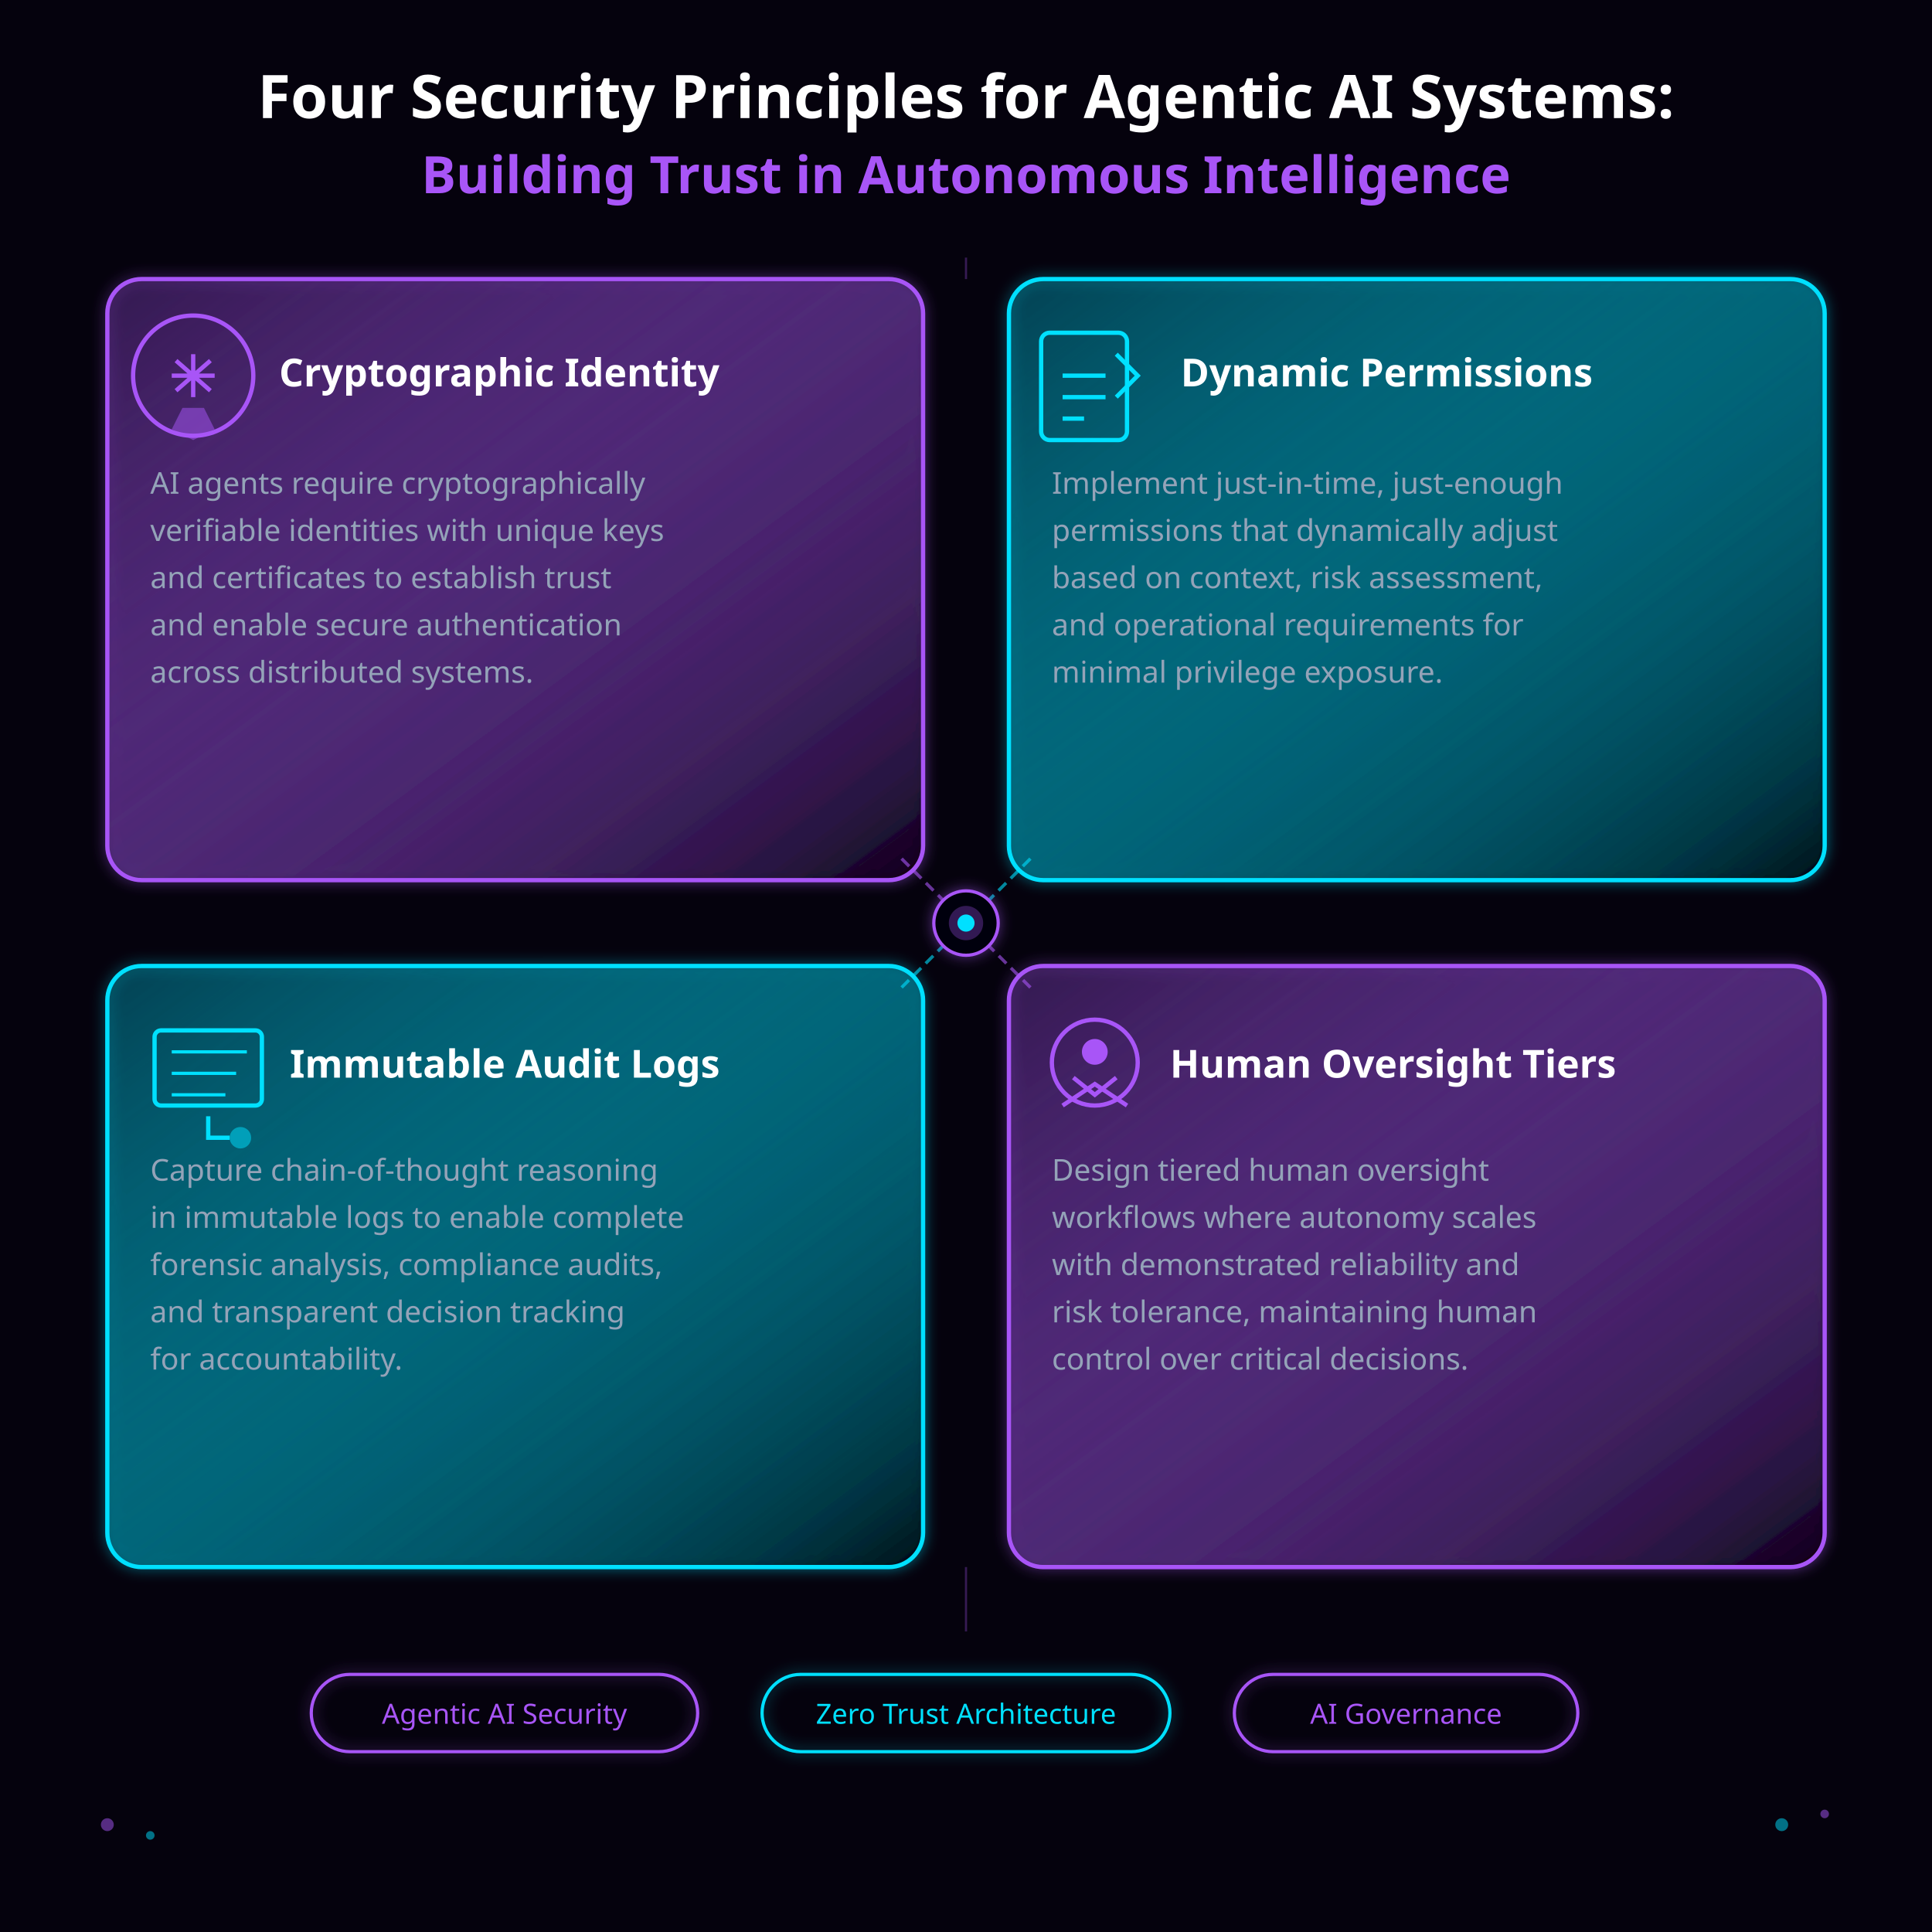
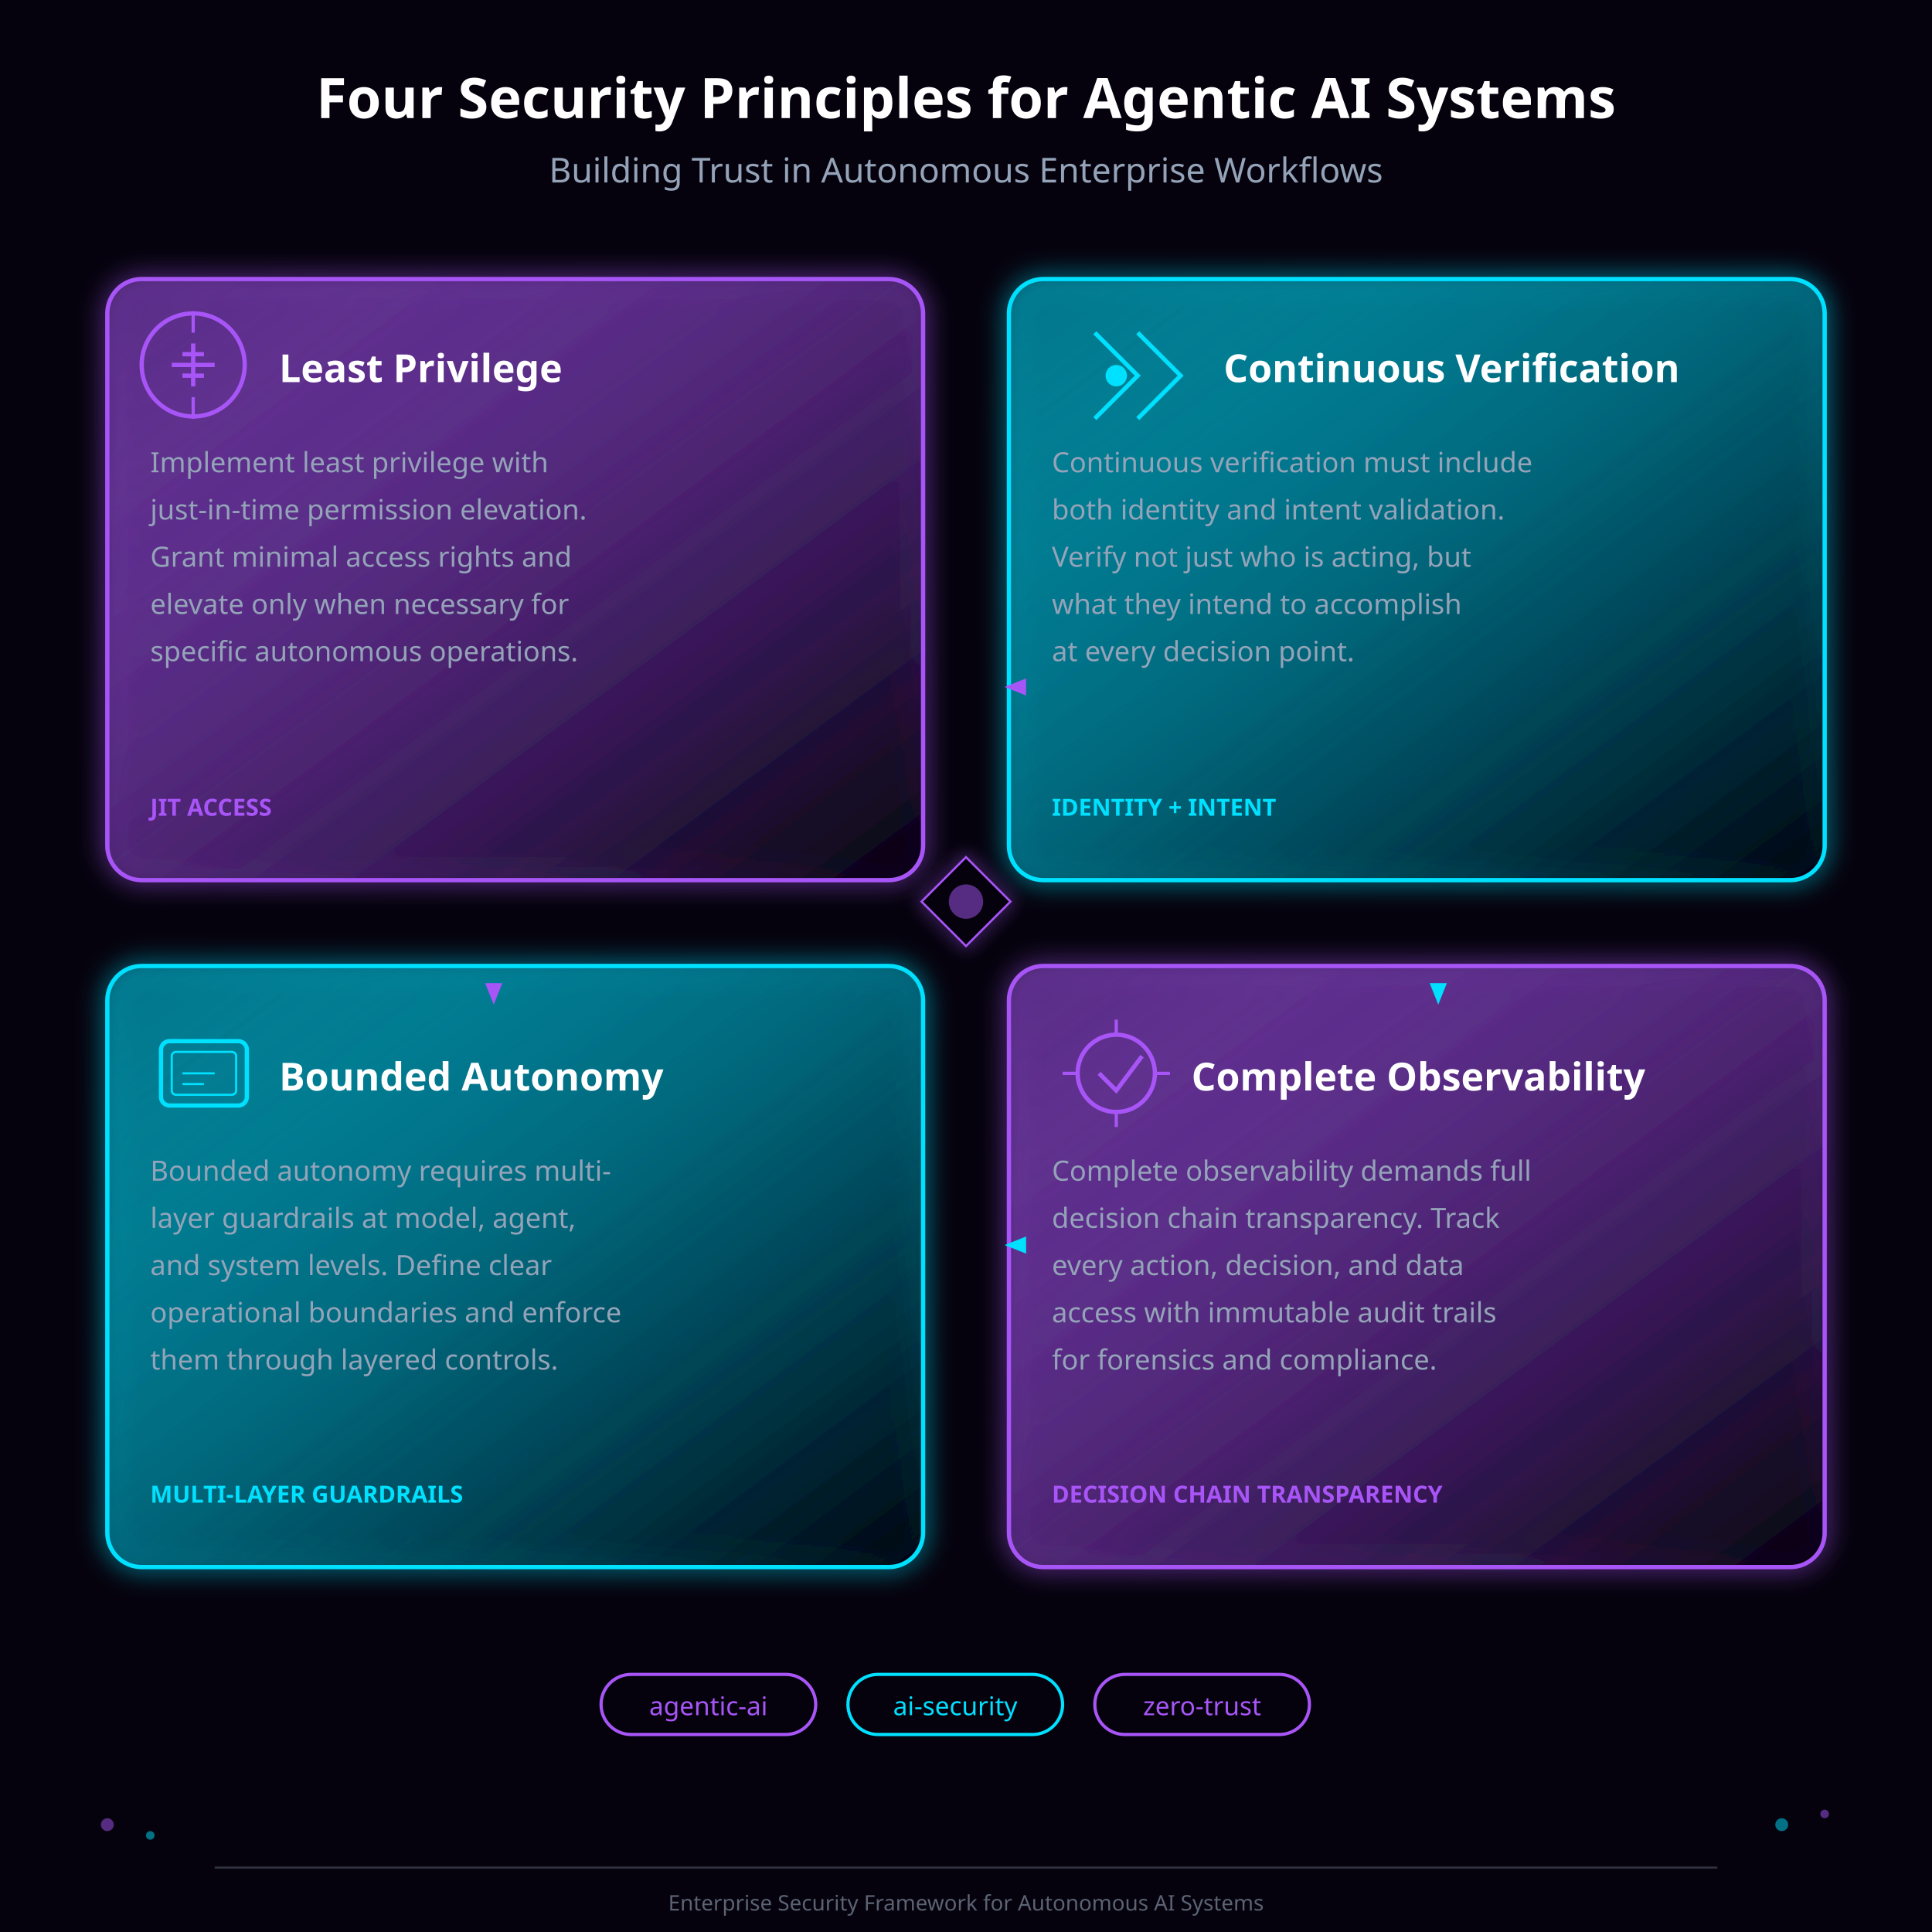
<svg xmlns="http://www.w3.org/2000/svg" viewBox="0 0 900 900">
  <defs>
    <filter id="glow1" x="-50%" y="-50%" width="200%" height="200%">
      <feGaussianBlur stdDeviation="4" result="coloredBlur" />
      <feMerge>
        <feMergeNode in="coloredBlur" />
        <feMergeNode in="SourceGraphic" />
      </feMerge>
    </filter>
    <filter id="glow2" x="-50%" y="-50%" width="200%" height="200%">
-       <feGaussianBlur stdDeviation="3" result="blur" />
-       <feFlood flood-color="#a855f7" flood-opacity="0.5" />
-       <feComposite in2="blur" operator="in" />
+       <feGaussianBlur stdDeviation="6" result="coloredBlur" />
      <feMerge>
-         <feMergeNode />
-         <feMergeNode in="SourceGraphic" />
-       </feMerge>
-     </filter>
-     <filter id="glow3" x="-50%" y="-50%" width="200%" height="200%">
-       <feGaussianBlur stdDeviation="3" result="blur" />
-       <feFlood flood-color="#00e0ff" flood-opacity="0.5" />
-       <feComposite in2="blur" operator="in" />
-       <feMerge>
-         <feMergeNode />
+         <feMergeNode in="coloredBlur" />
        <feMergeNode in="SourceGraphic" />
      </feMerge>
    </filter>
    <linearGradient id="grad1" x1="0%" y1="0%" x2="100%" y2="100%">
-       <stop offset="0%" style="stop-color:#a855f7;stop-opacity:0.2" />
+       <stop offset="0%" style="stop-color:#a855f7;stop-opacity:0.3" />
      <stop offset="100%" style="stop-color:#05020d;stop-opacity:1" />
    </linearGradient>
    <linearGradient id="grad2" x1="0%" y1="0%" x2="100%" y2="100%">
-       <stop offset="0%" style="stop-color:#00e0ff;stop-opacity:0.2" />
+       <stop offset="0%" style="stop-color:#00e0ff;stop-opacity:0.3" />
      <stop offset="100%" style="stop-color:#05020d;stop-opacity:1" />
    </linearGradient>
  </defs>
  <rect width="900" height="900" fill="#05020d" />
-   <text x="450" y="55" font-family="system-ui, sans-serif" font-size="28" font-weight="bold" fill="white" text-anchor="middle">Four Security Principles for Agentic AI Systems:</text>
-   <text x="450" y="90" font-family="system-ui, sans-serif" font-size="24" font-weight="bold" fill="#a855f7" text-anchor="middle">Building Trust in Autonomous Intelligence</text>
+   <text x="450" y="55" text-anchor="middle" fill="white" font-family="system-ui, sans-serif" font-size="26" font-weight="bold">Four Security Principles for Agentic AI Systems</text>
+   <text x="450" y="85" text-anchor="middle" fill="#94a3b8" font-family="system-ui, sans-serif" font-size="16">Building Trust in Autonomous Enterprise Workflows</text>
+   <path d="M420 320 L480 320" stroke="#a855f7" stroke-width="2" fill="none" filter="url(#glow1)" marker-end="url(#arrow1)" />
+   <path d="M420 580 L480 580" stroke="#00e0ff" stroke-width="2" fill="none" filter="url(#glow1)" />
+   <path d="M230 420 L230 460" stroke="#a855f7" stroke-width="2" fill="none" filter="url(#glow1)" />
+   <path d="M670 420 L670 460" stroke="#00e0ff" stroke-width="2" fill="none" filter="url(#glow1)" />
  <rect x="50" y="130" width="380" height="280" rx="16" fill="url(#grad1)" stroke="#a855f7" stroke-width="2" filter="url(#glow2)" />
-   <circle cx="90" cy="175" r="28" fill="none" stroke="#a855f7" stroke-width="2" />
-   <path d="M80 175 L100 175 M90 165 L90 185 M82 168 L98 182 M82 182 L98 168" stroke="#a855f7" stroke-width="2" fill="none" />
-   <path d="M85 190 L95 190 L100 200 L90 205 L80 200 Z" fill="#a855f7" opacity="0.5" />
-   <text x="130" y="180" font-family="system-ui, sans-serif" font-size="18" font-weight="bold" fill="white">Cryptographic Identity</text>
-   <text x="70" y="230" font-family="system-ui, sans-serif" font-size="14" fill="#94a3b8">
-     <tspan x="70" dy="0">AI agents require cryptographically</tspan>
-     <tspan x="70" dy="22">verifiable identities with unique keys</tspan>
-     <tspan x="70" dy="22">and certificates to establish trust</tspan>
-     <tspan x="70" dy="22">and enable secure authentication</tspan>
-     <tspan x="70" dy="22">across distributed systems.</tspan>
+   <circle cx="90" cy="170" r="24" fill="none" stroke="#a855f7" stroke-width="2" />
+   <path d="M80 170 L100 170 M90 160 L90 180 M85 165 L95 165 M85 175 L95 175" stroke="#a855f7" stroke-width="2" fill="none" />
+   <path d="M90 155 L90 145 M90 195 L90 185" stroke="#a855f7" stroke-width="1.5" fill="none" />
+   <text x="130" y="178" fill="white" font-family="system-ui, sans-serif" font-size="18" font-weight="bold">Least Privilege</text>
+   <text x="70" y="220" fill="#94a3b8" font-family="system-ui, sans-serif" font-size="13">
+     <tspan x="70" dy="0">Implement least privilege with</tspan>
+     <tspan x="70" dy="22">just-in-time permission elevation.</tspan>
+     <tspan x="70" dy="22">Grant minimal access rights and</tspan>
+     <tspan x="70" dy="22">elevate only when necessary for</tspan>
+     <tspan x="70" dy="22">specific autonomous operations.</tspan>
  </text>
-   <rect x="470" y="130" width="380" height="280" rx="16" fill="url(#grad2)" stroke="#00e0ff" stroke-width="2" filter="url(#glow3)" />
-   <rect x="485" y="155" width="40" height="50" rx="4" fill="none" stroke="#00e0ff" stroke-width="2" />
-   <path d="M495 175 L515 175 M495 185 L515 185 M495 195 L505 195" stroke="#00e0ff" stroke-width="2" />
-   <path d="M520 165 L530 175 L520 185" stroke="#00e0ff" stroke-width="2" fill="none" />
-   <text x="550" y="180" font-family="system-ui, sans-serif" font-size="18" font-weight="bold" fill="white">Dynamic Permissions</text>
-   <text x="490" y="230" font-family="system-ui, sans-serif" font-size="14" fill="#94a3b8">
-     <tspan x="490" dy="0">Implement just-in-time, just-enough</tspan>
-     <tspan x="490" dy="22">permissions that dynamically adjust</tspan>
-     <tspan x="490" dy="22">based on context, risk assessment,</tspan>
-     <tspan x="490" dy="22">and operational requirements for</tspan>
-     <tspan x="490" dy="22">minimal privilege exposure.</tspan>
+   <text x="70" y="380" fill="#a855f7" font-family="system-ui, sans-serif" font-size="11" font-weight="bold">JIT ACCESS</text>
+   <rect x="470" y="130" width="380" height="280" rx="16" fill="url(#grad2)" stroke="#00e0ff" stroke-width="2" filter="url(#glow2)" />
+   <path d="M510 155 L530 175 L510 195 M530 155 L550 175 L530 195" stroke="#00e0ff" stroke-width="2" fill="none" />
+   <circle cx="520" cy="175" r="5" fill="#00e0ff" />
+   <text x="570" y="178" fill="white" font-family="system-ui, sans-serif" font-size="18" font-weight="bold">Continuous Verification</text>
+   <text x="490" y="220" fill="#94a3b8" font-family="system-ui, sans-serif" font-size="13">
+     <tspan x="490" dy="0">Continuous verification must include</tspan>
+     <tspan x="490" dy="22">both identity and intent validation.</tspan>
+     <tspan x="490" dy="22">Verify not just who is acting, but</tspan>
+     <tspan x="490" dy="22">what they intend to accomplish</tspan>
+     <tspan x="490" dy="22">at every decision point.</tspan>
  </text>
-   <rect x="50" y="450" width="380" height="280" rx="16" fill="url(#grad2)" stroke="#00e0ff" stroke-width="2" filter="url(#glow3)" />
-   <rect x="72" y="480" width="50" height="35" rx="3" fill="none" stroke="#00e0ff" stroke-width="2" />
-   <path d="M80 490 L115 490 M80 500 L110 500 M80 510 L105 510" stroke="#00e0ff" stroke-width="1.5" />
-   <path d="M97 520 L97 530 L107 530" stroke="#00e0ff" stroke-width="2" fill="none" />
-   <circle cx="112" cy="530" r="5" fill="#00e0ff" opacity="0.5" />
-   <text x="135" y="502" font-family="system-ui, sans-serif" font-size="18" font-weight="bold" fill="white">Immutable Audit Logs</text>
-   <text x="70" y="550" font-family="system-ui, sans-serif" font-size="14" fill="#94a3b8">
-     <tspan x="70" dy="0">Capture chain-of-thought reasoning</tspan>
-     <tspan x="70" dy="22">in immutable logs to enable complete</tspan>
-     <tspan x="70" dy="22">forensic analysis, compliance audits,</tspan>
-     <tspan x="70" dy="22">and transparent decision tracking</tspan>
-     <tspan x="70" dy="22">for accountability.</tspan>
+   <text x="490" y="380" fill="#00e0ff" font-family="system-ui, sans-serif" font-size="11" font-weight="bold">IDENTITY + INTENT</text>
+   <rect x="50" y="450" width="380" height="280" rx="16" fill="url(#grad2)" stroke="#00e0ff" stroke-width="2" filter="url(#glow2)" />
+   <rect x="75" y="485" width="40" height="30" rx="4" fill="none" stroke="#00e0ff" stroke-width="2" />
+   <rect x="80" y="490" width="30" height="20" rx="2" fill="none" stroke="#00e0ff" stroke-width="1" />
+   <path d="M85 500 L100 500 M85 505 L95 505" stroke="#00e0ff" stroke-width="1" fill="none" />
+   <text x="130" y="508" fill="white" font-family="system-ui, sans-serif" font-size="18" font-weight="bold">Bounded Autonomy</text>
+   <text x="70" y="550" fill="#94a3b8" font-family="system-ui, sans-serif" font-size="13">
+     <tspan x="70" dy="0">Bounded autonomy requires multi-</tspan>
+     <tspan x="70" dy="22">layer guardrails at model, agent,</tspan>
+     <tspan x="70" dy="22">and system levels. Define clear</tspan>
+     <tspan x="70" dy="22">operational boundaries and enforce</tspan>
+     <tspan x="70" dy="22">them through layered controls.</tspan>
  </text>
+   <text x="70" y="700" fill="#00e0ff" font-family="system-ui, sans-serif" font-size="11" font-weight="bold">MULTI-LAYER GUARDRAILS</text>
  <rect x="470" y="450" width="380" height="280" rx="16" fill="url(#grad1)" stroke="#a855f7" stroke-width="2" filter="url(#glow2)" />
-   <circle cx="510" cy="495" r="20" fill="none" stroke="#a855f7" stroke-width="2" />
-   <circle cx="510" cy="490" r="6" fill="#a855f7" />
-   <path d="M500 502 L510 510 L520 502" stroke="#a855f7" stroke-width="2" fill="none" />
-   <path d="M495 515 L510 505 L525 515" stroke="#a855f7" stroke-width="2" fill="none" />
-   <text x="545" y="502" font-family="system-ui, sans-serif" font-size="18" font-weight="bold" fill="white">Human Oversight Tiers</text>
-   <text x="490" y="550" font-family="system-ui, sans-serif" font-size="14" fill="#94a3b8">
-     <tspan x="490" dy="0">Design tiered human oversight</tspan>
-     <tspan x="490" dy="22">workflows where autonomy scales</tspan>
-     <tspan x="490" dy="22">with demonstrated reliability and</tspan>
-     <tspan x="490" dy="22">risk tolerance, maintaining human</tspan>
-     <tspan x="490" dy="22">control over critical decisions.</tspan>
+   <circle cx="520" cy="500" r="18" fill="none" stroke="#a855f7" stroke-width="2" />
+   <path d="M512 500 L520 508 L532 492" stroke="#a855f7" stroke-width="2" fill="none" />
+   <path d="M520 482 L520 475 M520 518 L520 525 M502 500 L495 500 M538 500 L545 500" stroke="#a855f7" stroke-width="1.5" fill="none" />
+   <text x="555" y="508" fill="white" font-family="system-ui, sans-serif" font-size="18" font-weight="bold">Complete Observability</text>
+   <text x="490" y="550" fill="#94a3b8" font-family="system-ui, sans-serif" font-size="13">
+     <tspan x="490" dy="0">Complete observability demands full</tspan>
+     <tspan x="490" dy="22">decision chain transparency. Track</tspan>
+     <tspan x="490" dy="22">every action, decision, and data</tspan>
+     <tspan x="490" dy="22">access with immutable audit trails</tspan>
+     <tspan x="490" dy="22">for forensics and compliance.</tspan>
  </text>
-   <defs>
-     <marker id="arrowhead" markerWidth="10" markerHeight="7" refX="9" refY="3.5" orient="auto">
-       <polygon points="0 0, 10 3.5, 0 7" fill="#a855f7" />
-     </marker>
-     <marker id="arrowhead2" markerWidth="10" markerHeight="7" refX="9" refY="3.5" orient="auto">
-       <polygon points="0 0, 10 3.5, 0 7" fill="#00e0ff" />
-     </marker>
-   </defs>
-   <path d="M435 270 L465 270" stroke="#a855f7" stroke-width="2" marker-end="url(#arrowhead)" filter="url(#glow1)" />
-   <path d="M435 590 L465 590" stroke="#00e0ff" stroke-width="2" marker-end="url(#arrowhead2)" filter="url(#glow1)" />
-   <path d="M240 415 L240 445" stroke="#a855f7" stroke-width="2" marker-end="url(#arrowhead)" filter="url(#glow1)" />
-   <path d="M660 415 L660 445" stroke="#00e0ff" stroke-width="2" marker-end="url(#arrowhead2)" filter="url(#glow1)" />
-   <path d="M420 400 L480 460" stroke="#a855f7" stroke-width="1.5" stroke-dasharray="5,3" opacity="0.6" />
-   <path d="M480 400 L420 460" stroke="#00e0ff" stroke-width="1.5" stroke-dasharray="5,3" opacity="0.6" />
-   <circle cx="450" cy="430" r="15" fill="#05020d" stroke="#a855f7" stroke-width="1.5" filter="url(#glow2)" />
-   <circle cx="450" cy="430" r="8" fill="#a855f7" opacity="0.3" />
-   <circle cx="450" cy="430" r="4" fill="#00e0ff" />
-   <rect x="145" y="780" width="180" height="36" rx="18" fill="none" stroke="#a855f7" stroke-width="1.5" filter="url(#glow2)" />
-   <text x="235" y="803" font-family="system-ui, sans-serif" font-size="13" fill="#a855f7" text-anchor="middle">Agentic AI Security</text>
-   <rect x="355" y="780" width="190" height="36" rx="18" fill="none" stroke="#00e0ff" stroke-width="1.5" filter="url(#glow3)" />
-   <text x="450" y="803" font-family="system-ui, sans-serif" font-size="13" fill="#00e0ff" text-anchor="middle">Zero Trust Architecture</text>
-   <rect x="575" y="780" width="160" height="36" rx="18" fill="none" stroke="#a855f7" stroke-width="1.5" filter="url(#glow2)" />
-   <text x="655" y="803" font-family="system-ui, sans-serif" font-size="13" fill="#a855f7" text-anchor="middle">AI Governance</text>
+   <text x="490" y="700" fill="#a855f7" font-family="system-ui, sans-serif" font-size="11" font-weight="bold">DECISION CHAIN TRANSPARENCY</text>
+   <polygon points="478,316 468,320 478,324" fill="#a855f7" />
+   <polygon points="478,576 468,580 478,584" fill="#00e0ff" />
+   <polygon points="226,458 230,468 234,458" fill="#a855f7" />
+   <polygon points="666,458 670,468 674,458" fill="#00e0ff" />
+   <polygon points="450,400 470,420 450,440 430,420" fill="none" stroke="#a855f7" stroke-width="2" filter="url(#glow1)" />
+   <polygon points="450,400 470,420 450,440 430,420" fill="#05020d" />
+   <circle cx="450" cy="420" r="8" fill="#a855f7" opacity="0.5" />
+   <rect x="280" y="780" width="100" height="28" rx="14" fill="none" stroke="#a855f7" stroke-width="1.5" />
+   <text x="330" y="799" text-anchor="middle" fill="#a855f7" font-family="system-ui, sans-serif" font-size="12">agentic-ai</text>
+   <rect x="395" y="780" width="100" height="28" rx="14" fill="none" stroke="#00e0ff" stroke-width="1.5" />
+   <text x="445" y="799" text-anchor="middle" fill="#00e0ff" font-family="system-ui, sans-serif" font-size="12">ai-security</text>
+   <rect x="510" y="780" width="100" height="28" rx="14" fill="none" stroke="#a855f7" stroke-width="1.5" />
+   <text x="560" y="799" text-anchor="middle" fill="#a855f7" font-family="system-ui, sans-serif" font-size="12">zero-trust</text>
  <circle cx="50" cy="850" r="3" fill="#a855f7" opacity="0.5" />
  <circle cx="70" cy="855" r="2" fill="#00e0ff" opacity="0.5" />
  <circle cx="830" cy="850" r="3" fill="#00e0ff" opacity="0.5" />
  <circle cx="850" cy="845" r="2" fill="#a855f7" opacity="0.5" />
-   <line x1="450" y1="120" x2="450" y2="130" stroke="#a855f7" stroke-width="1" opacity="0.3" />
-   <line x1="450" y1="730" x2="450" y2="760" stroke="#a855f7" stroke-width="1" opacity="0.3" />
+   <line x1="100" y1="870" x2="800" y2="870" stroke="#94a3b8" stroke-width="1" opacity="0.3" />
+   <text x="450" y="890" text-anchor="middle" fill="#94a3b8" font-family="system-ui, sans-serif" font-size="10" opacity="0.6">Enterprise Security Framework for Autonomous AI Systems</text>
</svg>
